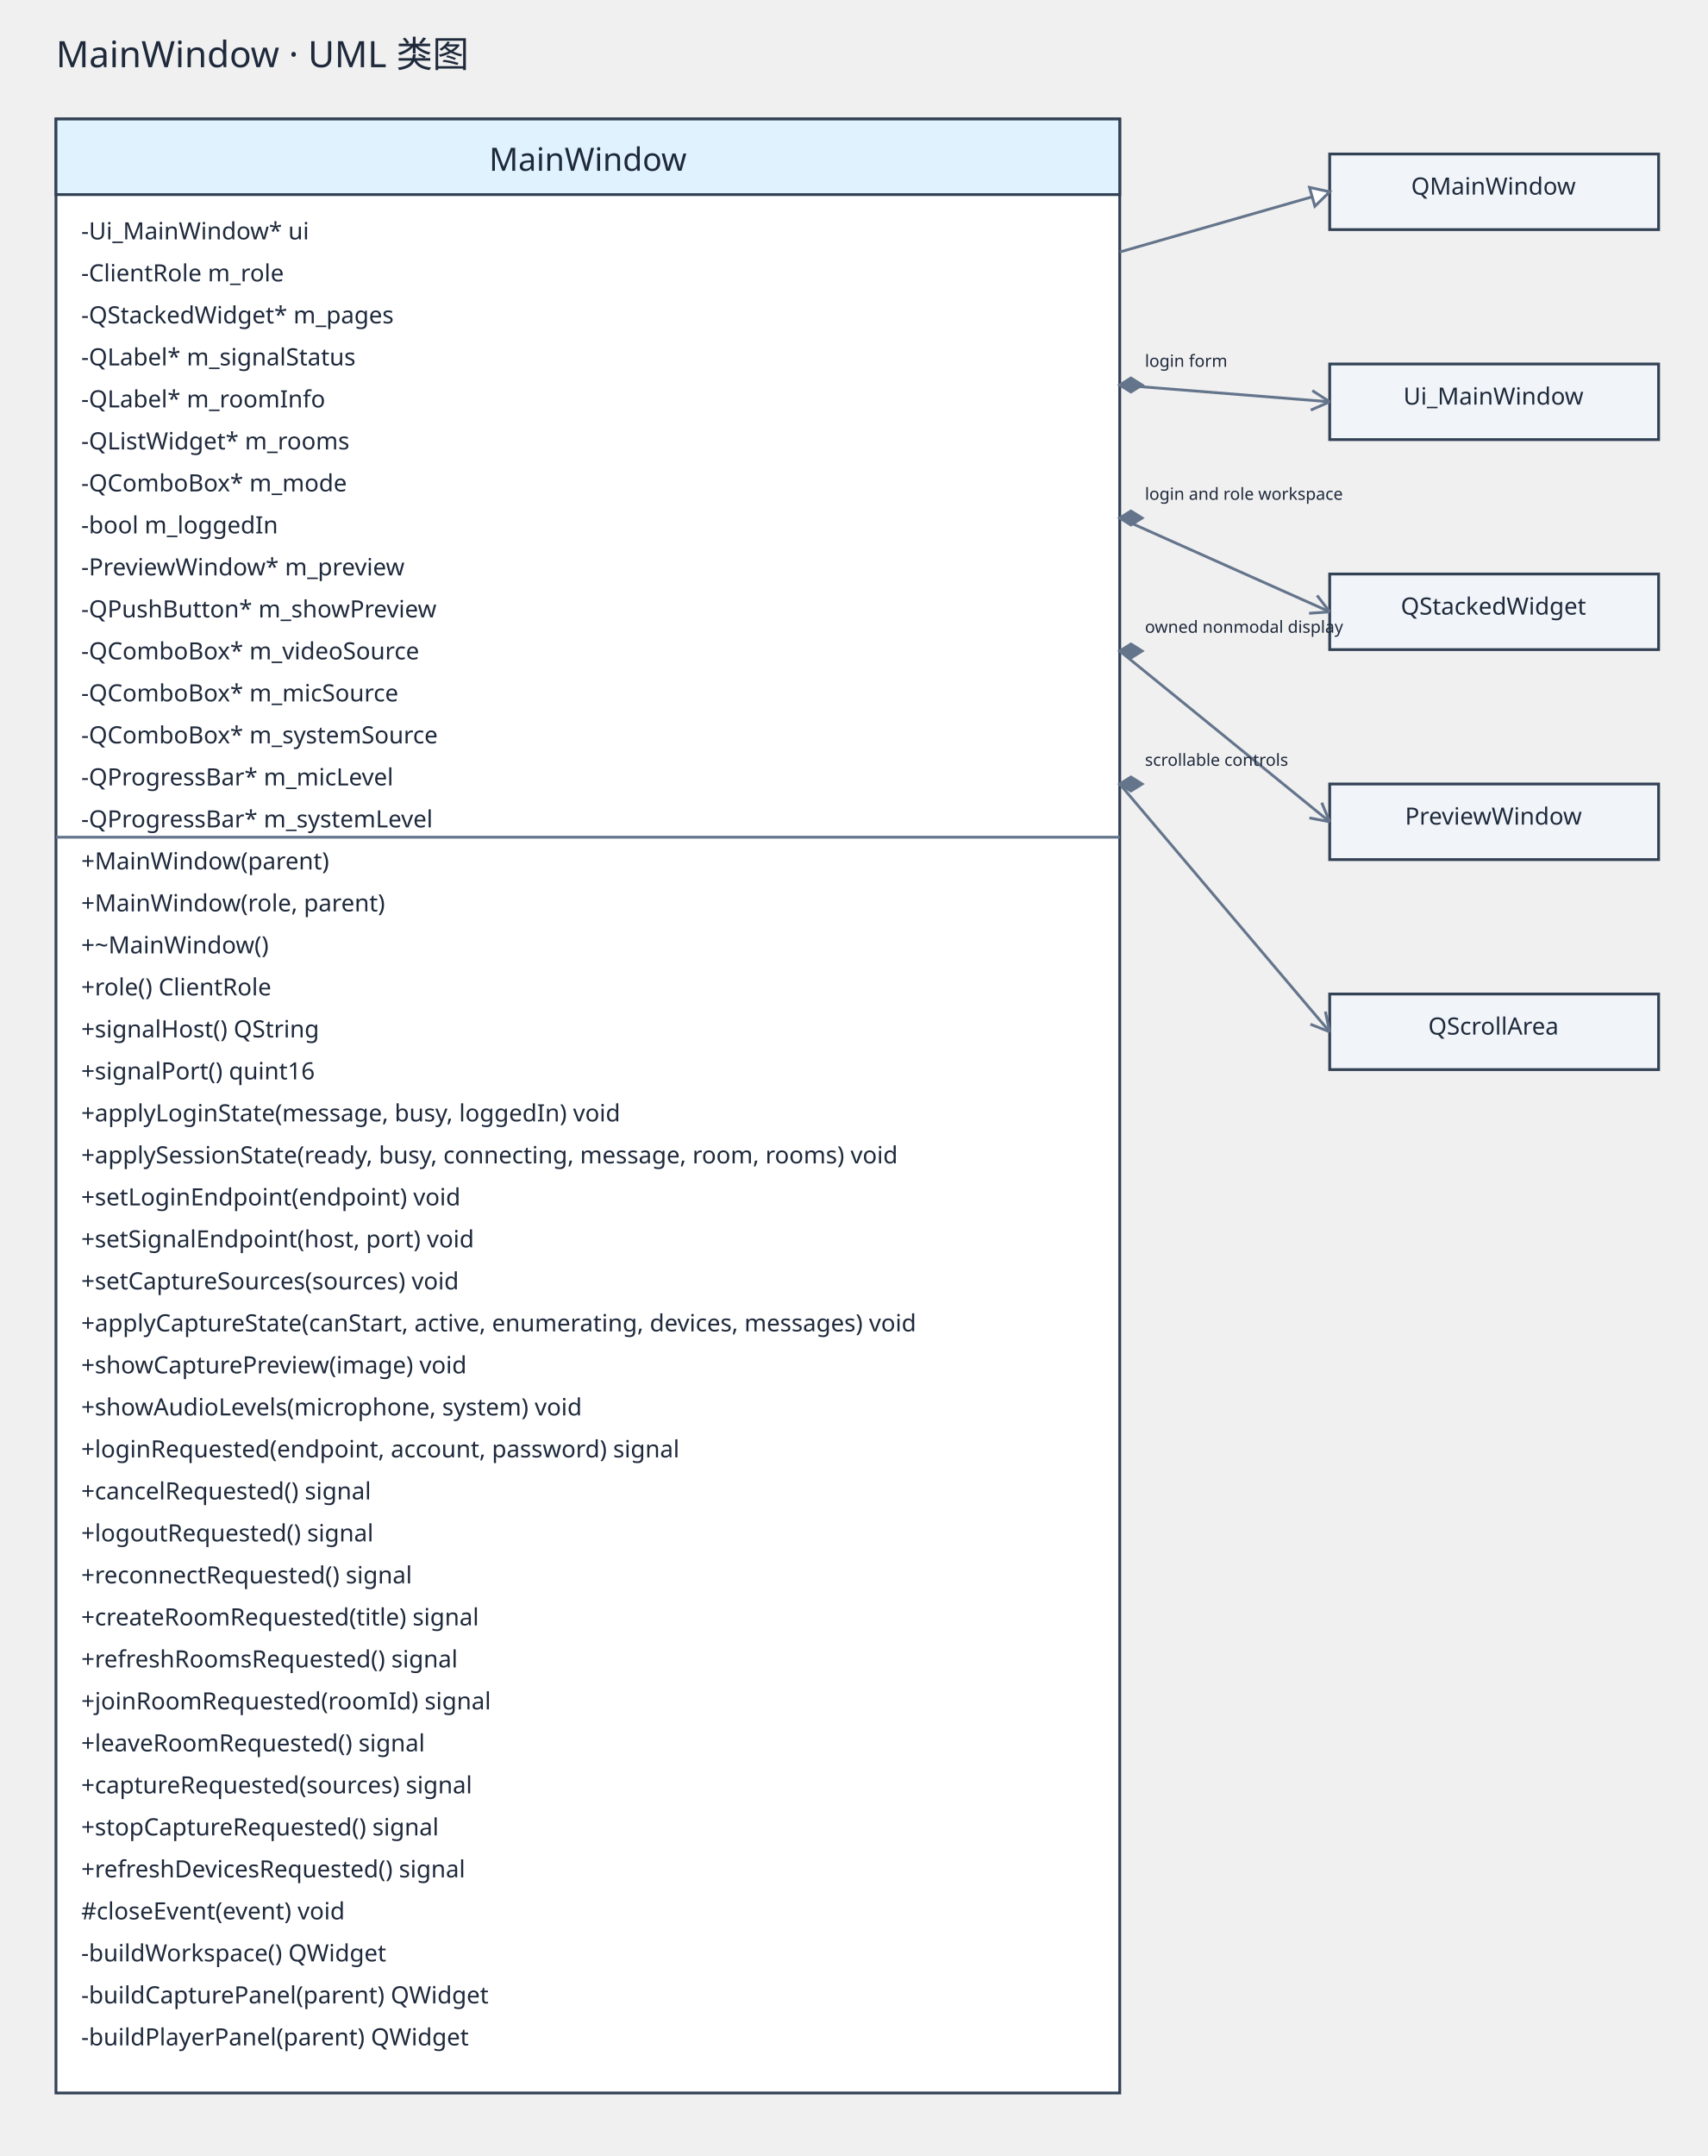
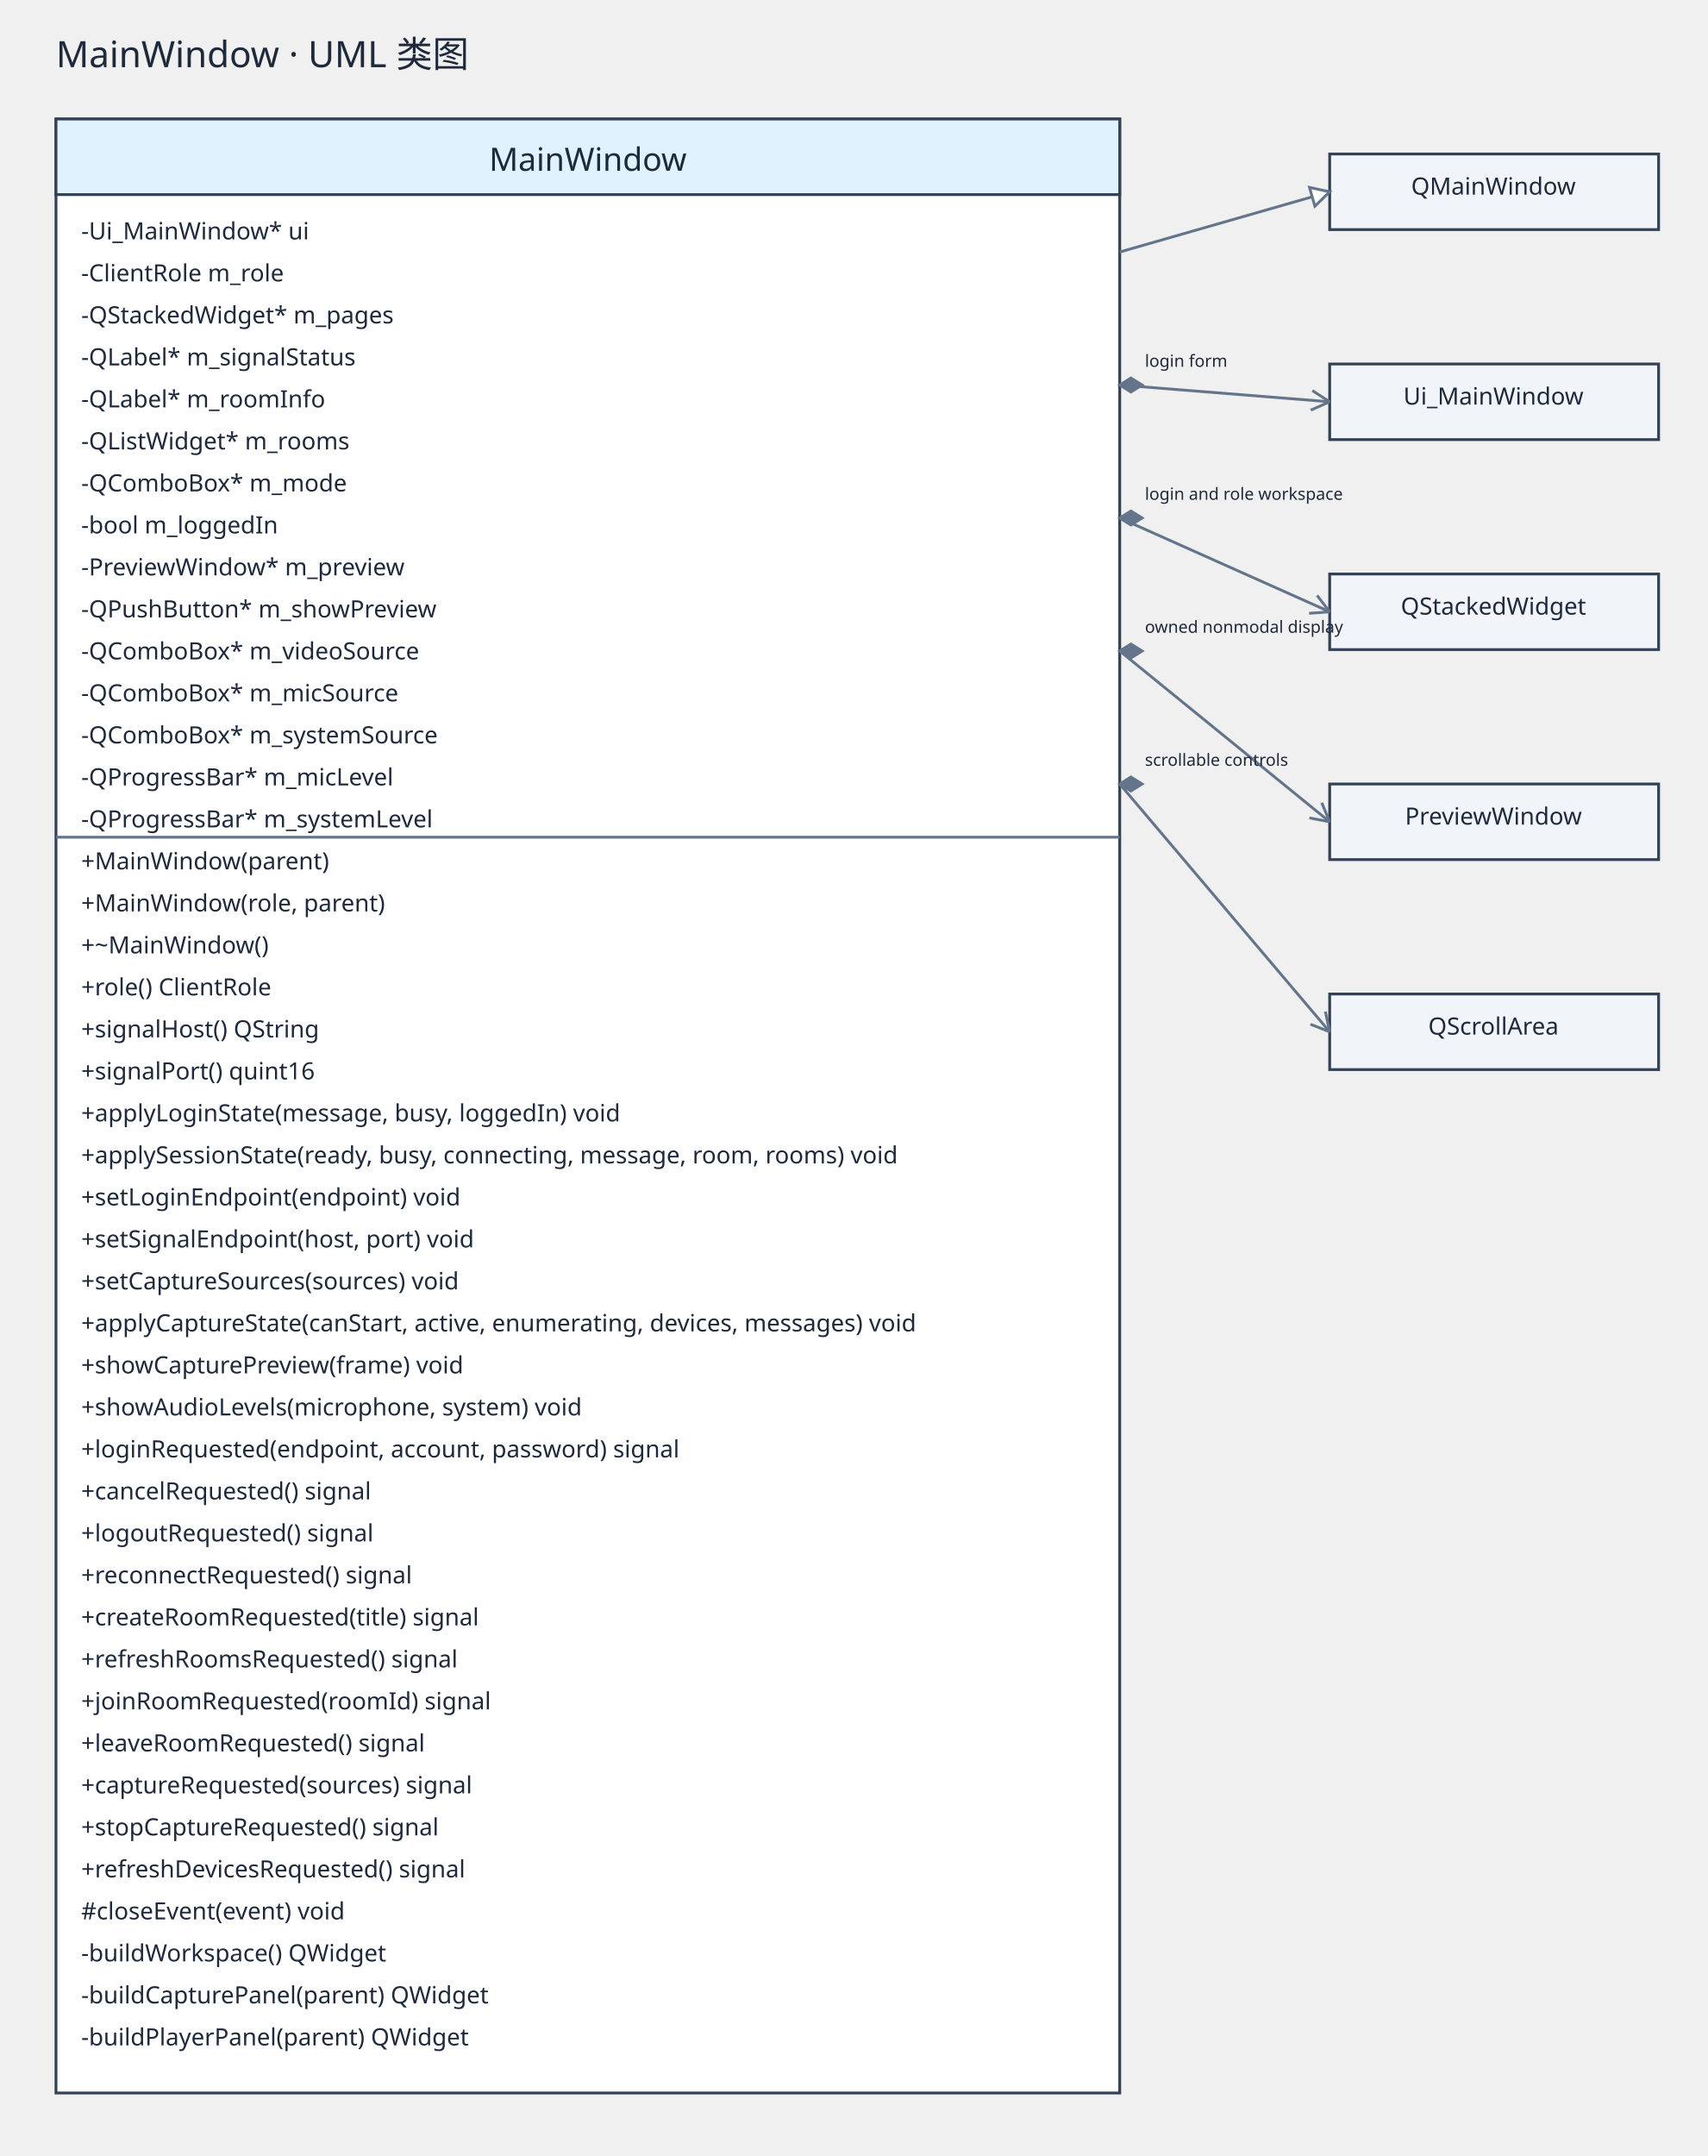
<svg xmlns="http://www.w3.org/2000/svg" width="1220" height="1540" viewBox="0 0 1220 1540">
  <text x="40" y="48" fill="#1e293b" font-family="Microsoft YaHei, sans-serif" font-size="26" text-anchor="start">MainWindow · UML 类图</text>
  <rect x="40" y="85" width="760" height="1410" fill="#ffffff" stroke="#334155" stroke-width="2" />
  <rect x="40" y="85" width="760" height="54" fill="#e0f2fe" stroke="#334155" stroke-width="2" />
  <text x="420" y="122" fill="#1e293b" font-family="Microsoft YaHei, sans-serif" font-size="23" text-anchor="middle">MainWindow</text>
  <text x="58" y="171" fill="#1e293b" font-family="Microsoft YaHei, sans-serif" font-size="17" text-anchor="start">-Ui_MainWindow* ui</text>
  <text x="58" y="201" fill="#1e293b" font-family="Microsoft YaHei, sans-serif" font-size="17" text-anchor="start">-ClientRole m_role</text>
  <text x="58" y="231" fill="#1e293b" font-family="Microsoft YaHei, sans-serif" font-size="17" text-anchor="start">-QStackedWidget* m_pages</text>
  <text x="58" y="261" fill="#1e293b" font-family="Microsoft YaHei, sans-serif" font-size="17" text-anchor="start">-QLabel* m_signalStatus</text>
  <text x="58" y="291" fill="#1e293b" font-family="Microsoft YaHei, sans-serif" font-size="17" text-anchor="start">-QLabel* m_roomInfo</text>
  <text x="58" y="321" fill="#1e293b" font-family="Microsoft YaHei, sans-serif" font-size="17" text-anchor="start">-QListWidget* m_rooms</text>
  <text x="58" y="351" fill="#1e293b" font-family="Microsoft YaHei, sans-serif" font-size="17" text-anchor="start">-QComboBox* m_mode</text>
  <text x="58" y="381" fill="#1e293b" font-family="Microsoft YaHei, sans-serif" font-size="17" text-anchor="start">-bool m_loggedIn</text>
  <text x="58" y="411" fill="#1e293b" font-family="Microsoft YaHei, sans-serif" font-size="17" text-anchor="start">-PreviewWindow* m_preview</text>
  <text x="58" y="441" fill="#1e293b" font-family="Microsoft YaHei, sans-serif" font-size="17" text-anchor="start">-QPushButton* m_showPreview</text>
  <text x="58" y="471" fill="#1e293b" font-family="Microsoft YaHei, sans-serif" font-size="17" text-anchor="start">-QComboBox* m_videoSource</text>
  <text x="58" y="501" fill="#1e293b" font-family="Microsoft YaHei, sans-serif" font-size="17" text-anchor="start">-QComboBox* m_micSource</text>
  <text x="58" y="531" fill="#1e293b" font-family="Microsoft YaHei, sans-serif" font-size="17" text-anchor="start">-QComboBox* m_systemSource</text>
  <text x="58" y="561" fill="#1e293b" font-family="Microsoft YaHei, sans-serif" font-size="17" text-anchor="start">-QProgressBar* m_micLevel</text>
  <text x="58" y="591" fill="#1e293b" font-family="Microsoft YaHei, sans-serif" font-size="17" text-anchor="start">-QProgressBar* m_systemLevel</text>
  <line x1="40" y1="598" x2="800" y2="598" stroke="#64748b" stroke-width="2" />
  <text x="58" y="621" fill="#1e293b" font-family="Microsoft YaHei, sans-serif" font-size="17" text-anchor="start">+MainWindow(parent)</text>
  <text x="58" y="651" fill="#1e293b" font-family="Microsoft YaHei, sans-serif" font-size="17" text-anchor="start">+MainWindow(role, parent)</text>
  <text x="58" y="681" fill="#1e293b" font-family="Microsoft YaHei, sans-serif" font-size="17" text-anchor="start">+~MainWindow()</text>
  <text x="58" y="711" fill="#1e293b" font-family="Microsoft YaHei, sans-serif" font-size="17" text-anchor="start">+role() ClientRole</text>
  <text x="58" y="741" fill="#1e293b" font-family="Microsoft YaHei, sans-serif" font-size="17" text-anchor="start">+signalHost() QString</text>
  <text x="58" y="771" fill="#1e293b" font-family="Microsoft YaHei, sans-serif" font-size="17" text-anchor="start">+signalPort() quint16</text>
  <text x="58" y="801" fill="#1e293b" font-family="Microsoft YaHei, sans-serif" font-size="17" text-anchor="start">+applyLoginState(message, busy, loggedIn) void</text>
  <text x="58" y="831" fill="#1e293b" font-family="Microsoft YaHei, sans-serif" font-size="17" text-anchor="start">+applySessionState(ready, busy, connecting, message, room, rooms) void</text>
  <text x="58" y="861" fill="#1e293b" font-family="Microsoft YaHei, sans-serif" font-size="17" text-anchor="start">+setLoginEndpoint(endpoint) void</text>
  <text x="58" y="891" fill="#1e293b" font-family="Microsoft YaHei, sans-serif" font-size="17" text-anchor="start">+setSignalEndpoint(host, port) void</text>
  <text x="58" y="921" fill="#1e293b" font-family="Microsoft YaHei, sans-serif" font-size="17" text-anchor="start">+setCaptureSources(sources) void</text>
  <text x="58" y="951" fill="#1e293b" font-family="Microsoft YaHei, sans-serif" font-size="17" text-anchor="start">+applyCaptureState(canStart, active, enumerating, devices, messages) void</text>
-   <text x="58" y="981" fill="#1e293b" font-family="Microsoft YaHei, sans-serif" font-size="17" text-anchor="start">+showCapturePreview(image) void</text>
+   <text x="58" y="981" fill="#1e293b" font-family="Microsoft YaHei, sans-serif" font-size="17" text-anchor="start">+showCapturePreview(frame) void</text>
  <text x="58" y="1011" fill="#1e293b" font-family="Microsoft YaHei, sans-serif" font-size="17" text-anchor="start">+showAudioLevels(microphone, system) void</text>
  <text x="58" y="1041" fill="#1e293b" font-family="Microsoft YaHei, sans-serif" font-size="17" text-anchor="start">+loginRequested(endpoint, account, password) signal</text>
  <text x="58" y="1071" fill="#1e293b" font-family="Microsoft YaHei, sans-serif" font-size="17" text-anchor="start">+cancelRequested() signal</text>
  <text x="58" y="1101" fill="#1e293b" font-family="Microsoft YaHei, sans-serif" font-size="17" text-anchor="start">+logoutRequested() signal</text>
  <text x="58" y="1131" fill="#1e293b" font-family="Microsoft YaHei, sans-serif" font-size="17" text-anchor="start">+reconnectRequested() signal</text>
  <text x="58" y="1161" fill="#1e293b" font-family="Microsoft YaHei, sans-serif" font-size="17" text-anchor="start">+createRoomRequested(title) signal</text>
  <text x="58" y="1191" fill="#1e293b" font-family="Microsoft YaHei, sans-serif" font-size="17" text-anchor="start">+refreshRoomsRequested() signal</text>
  <text x="58" y="1221" fill="#1e293b" font-family="Microsoft YaHei, sans-serif" font-size="17" text-anchor="start">+joinRoomRequested(roomId) signal</text>
  <text x="58" y="1251" fill="#1e293b" font-family="Microsoft YaHei, sans-serif" font-size="17" text-anchor="start">+leaveRoomRequested() signal</text>
  <text x="58" y="1281" fill="#1e293b" font-family="Microsoft YaHei, sans-serif" font-size="17" text-anchor="start">+captureRequested(sources) signal</text>
  <text x="58" y="1311" fill="#1e293b" font-family="Microsoft YaHei, sans-serif" font-size="17" text-anchor="start">+stopCaptureRequested() signal</text>
  <text x="58" y="1341" fill="#1e293b" font-family="Microsoft YaHei, sans-serif" font-size="17" text-anchor="start">+refreshDevicesRequested() signal</text>
  <text x="58" y="1371" fill="#1e293b" font-family="Microsoft YaHei, sans-serif" font-size="17" text-anchor="start">#closeEvent(event) void</text>
  <text x="58" y="1401" fill="#1e293b" font-family="Microsoft YaHei, sans-serif" font-size="17" text-anchor="start">-buildWorkspace() QWidget</text>
  <text x="58" y="1431" fill="#1e293b" font-family="Microsoft YaHei, sans-serif" font-size="17" text-anchor="start">-buildCapturePanel(parent) QWidget</text>
  <text x="58" y="1461" fill="#1e293b" font-family="Microsoft YaHei, sans-serif" font-size="17" text-anchor="start">-buildPlayerPanel(parent) QWidget</text>
  <rect x="950" y="110" width="235" height="54" fill="#f1f5f9" stroke="#334155" stroke-width="2" />
  <text x="1067" y="139" fill="#1e293b" font-family="Microsoft YaHei, sans-serif" font-size="17" text-anchor="middle">QMainWindow</text>
  <rect x="950" y="260" width="235" height="54" fill="#f1f5f9" stroke="#334155" stroke-width="2" />
  <text x="1067" y="289" fill="#1e293b" font-family="Microsoft YaHei, sans-serif" font-size="17" text-anchor="middle">Ui_MainWindow</text>
  <rect x="950" y="410" width="235" height="54" fill="#f1f5f9" stroke="#334155" stroke-width="2" />
  <text x="1067" y="439" fill="#1e293b" font-family="Microsoft YaHei, sans-serif" font-size="17" text-anchor="middle">QStackedWidget</text>
  <rect x="950" y="560" width="235" height="54" fill="#f1f5f9" stroke="#334155" stroke-width="2" />
  <text x="1067" y="589" fill="#1e293b" font-family="Microsoft YaHei, sans-serif" font-size="17" text-anchor="middle">PreviewWindow</text>
  <rect x="950" y="710" width="235" height="54" fill="#f1f5f9" stroke="#334155" stroke-width="2" />
  <text x="1067" y="739" fill="#1e293b" font-family="Microsoft YaHei, sans-serif" font-size="17" text-anchor="middle">QScrollArea</text>
  <line x1="800" y1="180" x2="950" y2="137" stroke="#64748b" stroke-width="2" />
  <polygon points="950,137 939.432,147.311 935.574,133.853" fill="#ffffff" stroke="#64748b" stroke-width="2" />
  <line x1="800" y1="275" x2="950" y2="287" stroke="#64748b" stroke-width="2" />
  <line x1="950" y1="287" x2="936.483" y2="292.941" stroke="#64748b" stroke-width="2" />
  <line x1="950" y1="287" x2="937.6" y2="278.986" stroke="#64748b" stroke-width="2" />
  <polygon points="800,275 808,270 816,275 808,280" fill="#64748b" stroke="#64748b" stroke-width="2" />
  <text x="818" y="262" fill="#1e293b" font-family="Microsoft YaHei, sans-serif" font-size="12" text-anchor="start">login form</text>
  <line x1="800" y1="370" x2="950" y2="437" stroke="#64748b" stroke-width="2" />
  <line x1="950" y1="437" x2="935.275" y2="438.09" stroke="#64748b" stroke-width="2" />
  <line x1="950" y1="437" x2="940.985" y2="425.307" stroke="#64748b" stroke-width="2" />
  <polygon points="800,370 808,365 816,370 808,375" fill="#64748b" stroke="#64748b" stroke-width="2" />
  <text x="818" y="357" fill="#1e293b" font-family="Microsoft YaHei, sans-serif" font-size="12" text-anchor="start">login and role workspace</text>
  <line x1="800" y1="465" x2="950" y2="587" stroke="#64748b" stroke-width="2" />
  <line x1="950" y1="587" x2="935.498" y2="584.228" stroke="#64748b" stroke-width="2" />
  <line x1="950" y1="587" x2="944.332" y2="573.367" stroke="#64748b" stroke-width="2" />
  <polygon points="800,465 808,460 816,465 808,470" fill="#64748b" stroke="#64748b" stroke-width="2" />
  <text x="818" y="452" fill="#1e293b" font-family="Microsoft YaHei, sans-serif" font-size="12" text-anchor="start">owned nonmodal display</text>
  <line x1="800" y1="560" x2="950" y2="737" stroke="#64748b" stroke-width="2" />
  <line x1="950" y1="737" x2="936.255" y2="731.608" stroke="#64748b" stroke-width="2" />
  <line x1="950" y1="737" x2="946.935" y2="722.557" stroke="#64748b" stroke-width="2" />
  <polygon points="800,560 808,555 816,560 808,565" fill="#64748b" stroke="#64748b" stroke-width="2" />
  <text x="818" y="547" fill="#1e293b" font-family="Microsoft YaHei, sans-serif" font-size="12" text-anchor="start">scrollable controls</text>
</svg>
